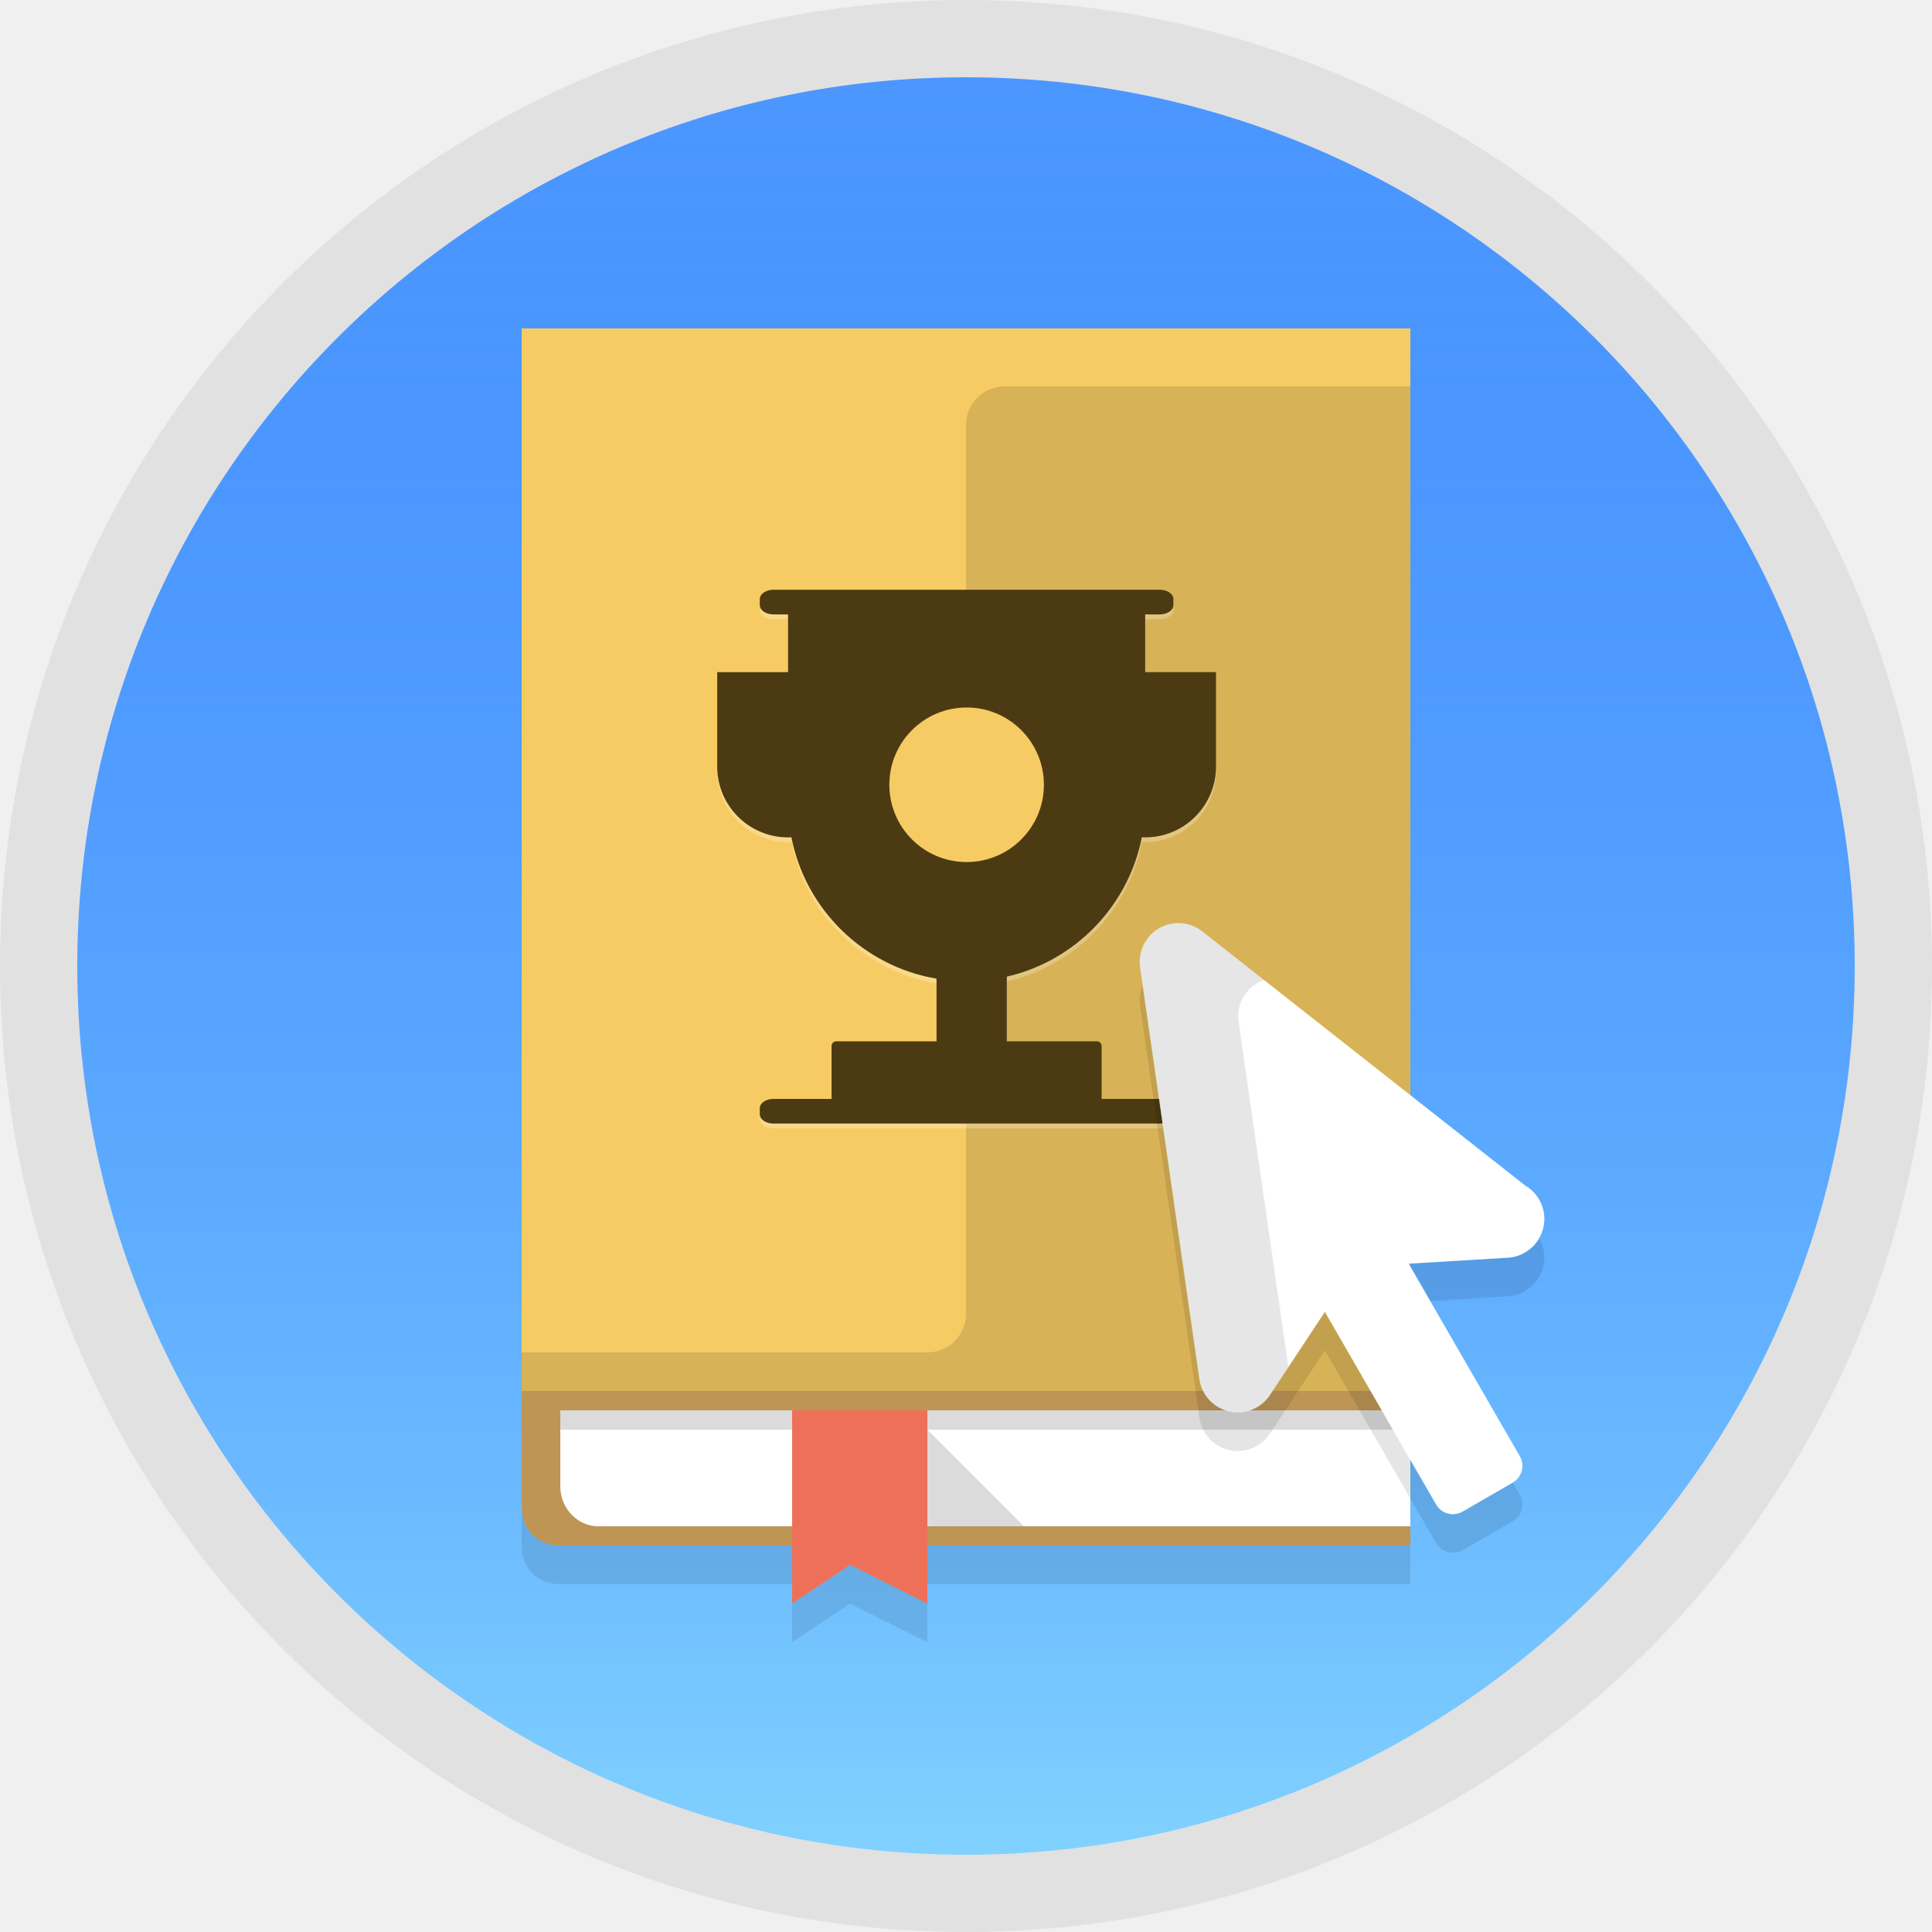
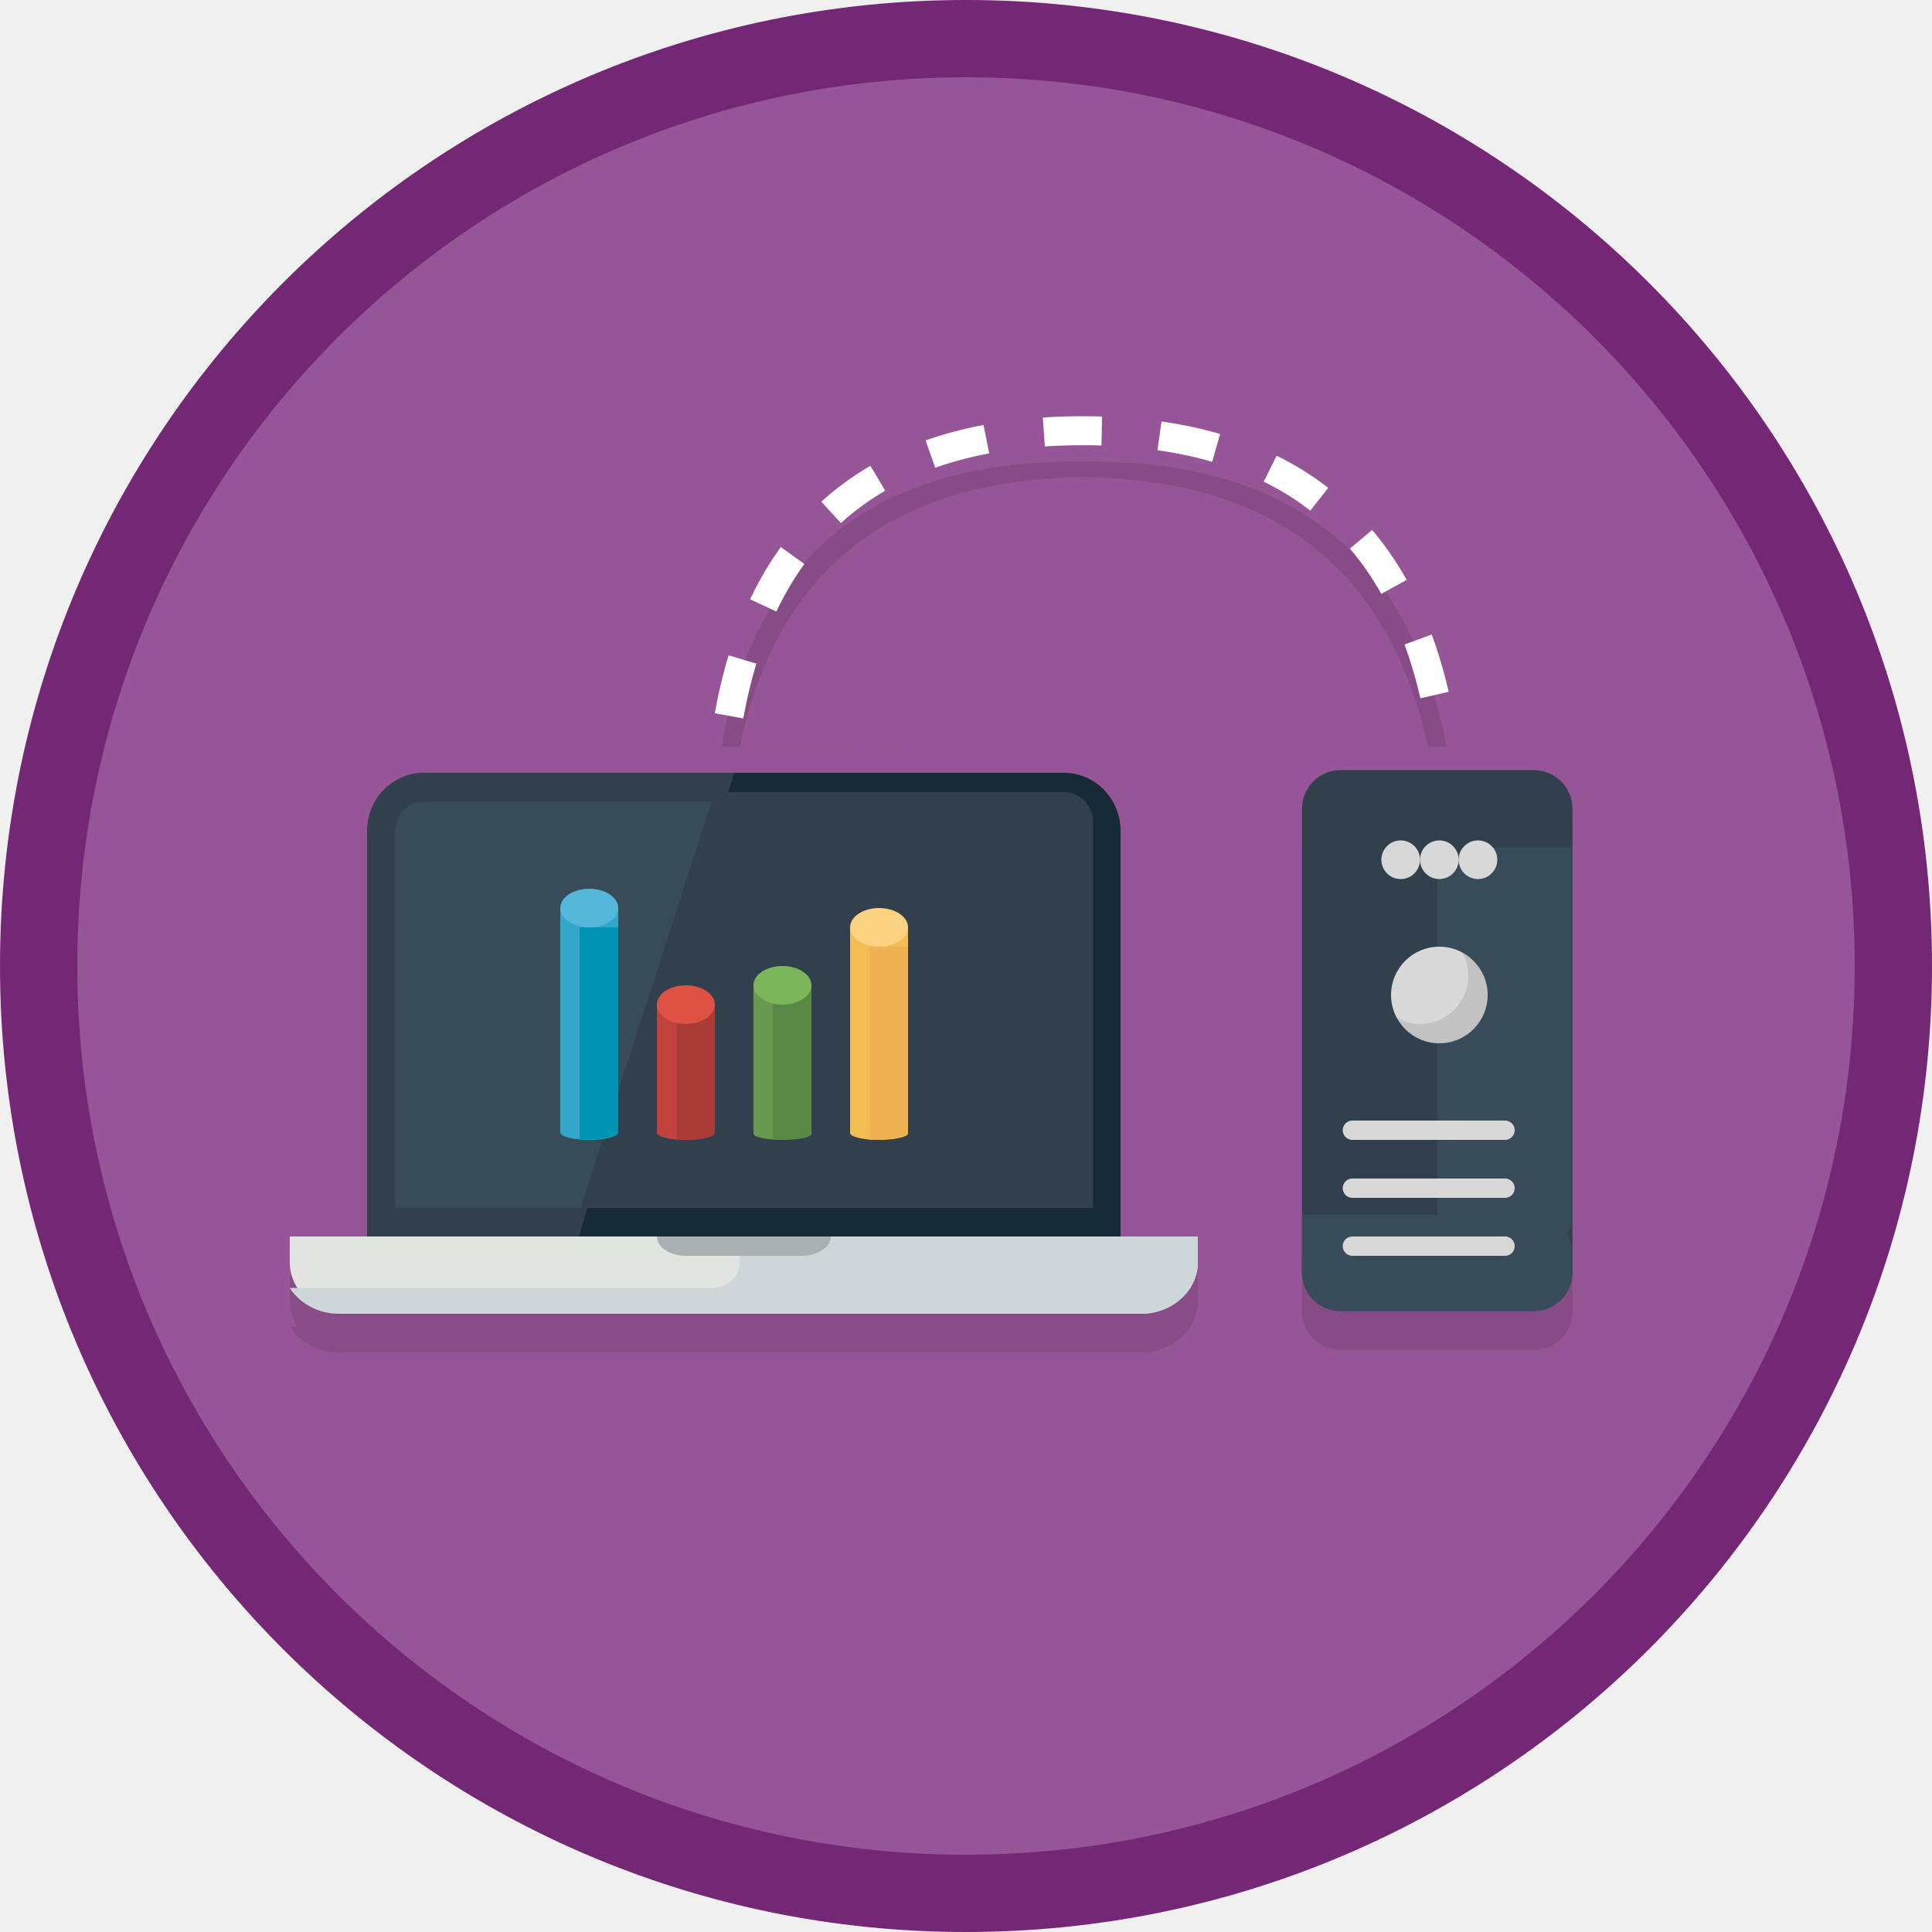
<svg xmlns="http://www.w3.org/2000/svg" xmlns:xlink="http://www.w3.org/1999/xlink" width="100px" height="100px" viewBox="0 0 100 100" version="1.1">
  <defs>
-     <linearGradient x1="50%" y1="100%" x2="50%" y2="3.061617e-15%" id="linearGradient-1">
-       <stop stop-color="#FFFFFF" stop-opacity="0.738" offset="0%" />
-       <stop stop-color="#000000" stop-opacity="0.151" offset="100%" />
-     </linearGradient>
-     <rect id="path-2" x="0" y="0" width="96" height="96" rx="48" />
-     <filter x="-8.3%" y="-5.9%" width="116.7%" height="111.8%" filterUnits="objectBoundingBox" id="filter-4">
+     <rect id="path-1" x="0" y="0" width="96" height="96" rx="48" />
+     <filter x="-28.6%" y="-14.3%" width="157.1%" height="128.6%" filterUnits="objectBoundingBox" id="filter-3">
+       <feOffset dx="0" dy="2" in="SourceAlpha" result="shadowOffsetOuter1" />
+       <feColorMatrix values="0 0 0 0 0   0 0 0 0 0   0 0 0 0 0  0 0 0 0.1 0" type="matrix" in="shadowOffsetOuter1" result="shadowMatrixOuter1" />
+       <feMerge>
+         <feMergeNode in="shadowMatrixOuter1" />
+         <feMergeNode in="SourceGraphic" />
+       </feMerge>
+     </filter>
+     <circle id="path-4" cx="7.5" cy="12.5" r="2.5" />
+     <filter x="-10.0%" y="-10.0%" width="120.0%" height="120.0%" filterUnits="objectBoundingBox" id="filter-5">
+       <feOffset dx="-1" dy="-1" in="SourceAlpha" result="shadowOffsetInner1" />
+       <feComposite in="shadowOffsetInner1" in2="SourceAlpha" operator="arithmetic" k2="-1" k3="1" result="shadowInnerInner1" />
+       <feColorMatrix values="0 0 0 0 0   0 0 0 0 0   0 0 0 0 0  0 0 0 0.1 0" type="matrix" in="shadowInnerInner1" />
+     </filter>
+     <filter x="-8.5%" y="-14.3%" width="117.0%" height="128.6%" filterUnits="objectBoundingBox" id="filter-6">
      <feOffset dx="0" dy="2" in="SourceAlpha" result="shadowOffsetOuter1" />
      <feColorMatrix values="0 0 0 0 0   0 0 0 0 0   0 0 0 0 0  0 0 0 0.096 0" type="matrix" in="shadowOffsetOuter1" result="shadowMatrixOuter1" />
      <feMerge>
        <feMergeNode in="shadowMatrixOuter1" />
        <feMergeNode in="SourceGraphic" />
      </feMerge>
    </filter>
-     <path d="M3.789,1.332 L3.034,1.332 C2.643,1.332 2.326,1.116 2.326,0.849 L2.326,0.816 L2.326,0.539 C2.326,0.272 2.643,0.056 3.034,0.056 L22.511,0.056 L23.03,0.056 C23.42,0.056 23.736,0.272 23.736,0.539 L23.736,0.849 C23.736,1.116 23.42,1.332 23.03,1.332 L22.275,1.332 L22.275,4.319 L25.941,4.319 L25.941,9.208 C25.941,11.232 24.3,12.873 22.275,12.873 C22.217,12.873 22.158,12.872 22.101,12.869 C21.398,16.438 18.641,19.269 15.113,20.081 L15.113,23.428 L19.776,23.428 C19.911,23.428 20.022,23.538 20.022,23.675 L20.022,26.409 L22.511,26.409 L23.03,26.409 C23.42,26.409 23.736,26.626 23.736,26.893 L23.736,27.202 C23.736,27.47 23.42,27.686 23.03,27.686 L3.034,27.686 C2.643,27.686 2.326,27.47 2.326,27.202 L2.326,27.17 L2.326,26.893 C2.326,26.626 2.643,26.409 3.034,26.409 L6.041,26.409 L6.041,23.675 C6.041,23.538 6.152,23.428 6.288,23.428 L11.474,23.428 L11.474,20.185 C7.696,19.544 4.7,16.613 3.963,12.869 C3.905,12.872 3.847,12.873 3.789,12.873 C1.764,12.873 0.122,11.232 0.122,9.208 L0.122,4.319 L3.789,4.319 L3.789,1.332 Z" id="path-5" />
-     <filter x="-0.5%" y="-0.5%" width="101.0%" height="101.8%" filterUnits="objectBoundingBox" id="filter-6">
-       <feOffset dx="0" dy="0.25" in="SourceAlpha" result="shadowOffsetOuter1" />
-       <feColorMatrix values="0 0 0 0 1   0 0 0 0 1   0 0 0 0 1  0 0 0 0.249 0" type="matrix" in="shadowOffsetOuter1" />
-     </filter>
-     <filter x="-13.3%" y="-11.1%" width="126.7%" height="122.2%" filterUnits="objectBoundingBox" id="filter-7">
-       <feOffset dx="0" dy="2" in="SourceAlpha" result="shadowOffsetOuter1" />
-       <feColorMatrix values="0 0 0 0 0   0 0 0 0 0   0 0 0 0 0  0 0 0 0.103 0" type="matrix" in="shadowOffsetOuter1" result="shadowMatrixOuter1" />
-       <feMerge>
-         <feMergeNode in="shadowMatrixOuter1" />
-         <feMergeNode in="SourceGraphic" />
-       </feMerge>
-     </filter>
-     <path d="M24.748,24.446 L16.847,4.693 C16.544,3.934 15.807,3.436 14.99,3.436 C14.173,3.436 13.436,3.934 13.133,4.693 L5.133,24.693 C4.825,25.464 5.025,26.345 5.635,26.908 C6.248,27.471 7.141,27.595 7.884,27.225 L14.99,23.672 L22.095,27.225 C22.38,27.367 22.685,27.436 22.99,27.436 C22.997,27.435 23.004,27.435 23.009,27.436 C24.115,27.436 25.009,26.54 25.009,25.436 C25.009,25.076 24.915,24.738 24.748,24.446" id="path-8" />
-     <filter x="-12.5%" y="-10.4%" width="125.0%" height="120.8%" filterUnits="objectBoundingBox" id="filter-9">
-       <feOffset dx="3" dy="5" in="SourceAlpha" result="shadowOffsetInner1" />
-       <feComposite in="shadowOffsetInner1" in2="SourceAlpha" operator="arithmetic" k2="-1" k3="1" result="shadowInnerInner1" />
-       <feColorMatrix values="0 0 0 0 0   0 0 0 0 0   0 0 0 0 0  0 0 0 0.098 0" type="matrix" in="shadowInnerInner1" />
+     <path d="M35.736,35.051 C37.507,25.213 43.616,20.294 54.061,20.294 C64.506,20.294 70.653,25.252 72.5,35.168" id="path-7" />
+     <filter x="-5.1%" y="-11.8%" width="110.2%" height="137.8%" filterUnits="objectBoundingBox" id="filter-8">
+       <feMorphology radius="0.75" operator="dilate" in="SourceAlpha" result="shadowSpreadOuter1" />
+       <feOffset dx="0" dy="2" in="shadowSpreadOuter1" result="shadowOffsetOuter1" />
+       <feMorphology radius="1" operator="erode" in="SourceAlpha" result="shadowInner" />
+       <feOffset dx="0" dy="2" in="shadowInner" result="shadowInner" />
+       <feComposite in="shadowOffsetOuter1" in2="shadowInner" operator="out" result="shadowOffsetOuter1" />
+       <feColorMatrix values="0 0 0 0 0   0 0 0 0 0   0 0 0 0 0  0 0 0 0.1 0" type="matrix" in="shadowOffsetOuter1" />
    </filter>
  </defs>
  <g id="Badges" stroke="none" stroke-width="1" fill="none" fill-rule="evenodd">
-     <g id="Special-Badges" transform="translate(-50, -860)">
-       <g id="Special-Badges/generic-badge" transform="translate(50, 860)">
+     <g id="Work-with-data-in-a-canvas-app-in-PowerApps" transform="translate(-50, -460)">
+       <g id="Work-with-data-in-a-canvas-app-in-PowerApps/work-with-external-data-add-a-data-source-how-do-i-show-data-in-a-canvas-app-in-powerapps" transform="translate(50, 460)">
        <g id="Mask" transform="translate(2, 2)">
-           <mask id="mask-3" fill="white">
-             <use xlink:href="#path-2" />
+           <mask id="mask-2" fill="white">
+             <use xlink:href="#path-1" />
          </mask>
-           <g id="BG">
-             <use fill="#55A2FF" xlink:href="#path-2" />
-             <use fill-opacity="0.75" fill="url(#linearGradient-1)" style="mix-blend-mode: overlay;" xlink:href="#path-2" />
+           <use id="BG" fill="#965596" xlink:href="#path-1" />
+           <g id="Hard-Drive" mask="url(#mask-2)">
+             <g transform="translate(65, 37)">
+               <g id="Group" filter="url(#filter-3)" stroke="none" stroke-width="1" fill="none" fill-rule="evenodd" transform="translate(0.390062, 0.861351)">
+                 <rect id="Rectangle" fill="#30404D" fill-rule="nonzero" x="0" y="0" width="14" height="28" rx="2" />
+                 <path d="M7,4 L12,4 C13.105,4 14,4.895 14,6 L14,23 C14,24.105 13.105,25 12,25 L9,25 C7.895,25 7,24.105 7,23 L7,4 Z" id="Rectangle" fill="#384B58" fill-rule="nonzero" transform="translate(10.5, 14.5) scale(-1, 1) translate(-10.5, -14.5) " />
+                 <path d="M2,23 L14,23 L14,26 C14,27.105 13.105,28 12,28 L2,28 C0.895,28 1.3527075e-16,27.105 0,26 L0,25 C-1.3527075e-16,23.895 0.895,23 2,23 Z" id="Rectangle" fill="#384B58" fill-rule="nonzero" transform="translate(7, 25.5) scale(-1, 1) translate(-7, -25.5) " />
+               </g>
+               <g id="Oval" stroke="none" fill="none" fill-rule="nonzero">
+                 <use fill="#D8D8D8" xlink:href="#path-4" />
+                 <use fill="black" fill-opacity="1" filter="url(#filter-5)" xlink:href="#path-4" />
+               </g>
+               <circle id="Oval" stroke="none" fill="#D8D8D8" fill-rule="nonzero" cx="5.5" cy="5.5" r="1" />
+               <circle id="Oval" stroke="none" fill="#D8D8D8" fill-rule="nonzero" cx="7.5" cy="5.5" r="1" />
+               <circle id="Oval" stroke="none" fill="#D8D8D8" fill-rule="nonzero" cx="9.5" cy="5.5" r="1" />
+               <path d="M3,19.5 L10.9,19.5" id="Path-115" stroke="#D8D8D8" stroke-width="1" fill="none" stroke-linecap="round" fill-rule="nonzero" />
+               <path d="M3,22.5 L10.9,22.5" id="Path-115" stroke="#D8D8D8" stroke-width="1" fill="none" stroke-linecap="round" fill-rule="nonzero" />
+               <path d="M3,25.5 L10.9,25.5" id="Path-115" stroke="#D8D8D8" stroke-width="1" fill="none" stroke-linecap="round" fill-rule="nonzero" />
+             </g>
          </g>
-           <g id="Book-1" filter="url(#filter-4)" mask="url(#mask-3)">
-             <g transform="translate(24, 14)" id="Book">
-               <g transform="translate(0.167481, 0.387536)">
-                 <path d="M0.833,55.612 L0.833,61.612 C0.84,62.807 1.671,63.615 2.833,63.612 L46.833,63.612 L46.833,55.612 L0.833,55.612 Z" id="Shape" fill="#BE9555" fill-rule="nonzero" />
-                 <path d="M2.833,56.612 L2.833,60.612 C2.867,61.718 3.753,62.615 4.788,62.612 L46.833,62.612 L46.833,56.612 L2.833,56.612 Z" id="Shape" fill="#FFFFFF" fill-rule="nonzero" />
-                 <polygon id="Shape" fill="#4F4D52" fill-rule="nonzero" opacity="0.2" points="2.833 56.612 2.833 57.612 46.833 57.612 46.833 56.612" />
-                 <polygon id="Shape" fill="#4F4D52" fill-rule="nonzero" opacity="0.2" points="20.833 56.612 26.833 62.612 20.833 62.612" />
-                 <polygon id="Shape" fill="#EF6F59" fill-rule="nonzero" points="21.833 66.612 17.833 64.612 14.833 66.612 14.833 56.612 21.833 56.612" />
-                 <polygon id="Shape" fill="#F7CB64" fill-rule="nonzero" points="46.833 55.612 0.833 55.612 0.833 0.612 46.833 0.612" />
-                 <path d="M23.833,51.612 C23.833,52.716 22.938,53.612 21.833,53.612 L0.833,53.612 L0.833,55.612 L46.833,55.612 L46.833,3.612 L25.833,3.612 C24.727,3.612 23.833,4.507 23.833,5.612 L23.833,51.612 Z" id="Fill-361" fill-opacity="0.127" fill="#000000" />
+           <g id="Laptop" mask="url(#mask-2)">
+             <g transform="translate(13, 38)">
+               <g id="Laptop" filter="url(#filter-6)">
+                 <path d="M0,24 L0,25.333 C0,26.8 1.322,28 2.938,28 L44.062,28 C45.678,28 47,26.8 47,25.333 L47,24 L0,24" id="Fill-1415" fill="#E1E4E1" />
+                 <path d="M7.923,0 C6.315,0 5,1.35 5,3 L5,24 L43,24 L43,3 C43,1.35 41.685,0 40.077,0 L7.923,0 Z M40.077,1.5 C40.882,1.5 41.538,2.173 41.538,3 L41.538,22.5 L6.462,22.5 L6.462,3 C6.462,2.173 7.117,1.5 7.923,1.5 L40.077,1.5 L40.077,1.5 Z" id="Fill-1416" fill="#182A37" />
+                 <path d="M7.5,1 L40.081,1 C40.908,1 41.581,1.705 41.581,2.571 C41.581,10.644 41.581,16.699 41.581,20.735 C41.581,21.239 41.581,21.83 41.581,22.511 L6,22.511 L6,2.571 C6,1.705 6.673,1 7.5,1 Z" id="Fill-1417" fill="#30404D" />
+                 <path d="M6.454,1 L22,1 L14.893,23 L5,23 L5,2.571 C5,1.705 5.652,1 6.454,1" id="Fill-1418" fill="#384B58" />
+                 <path d="M6.923,0 L23,0 L22.553,1.5 L6.923,1.5 C6.117,1.5 5.462,2.173 5.462,3 L5.462,22.5 L15.408,22.5 L14.962,24 L4,24 L4,3 C4,1.35 5.315,0 6.923,0" id="Fill-1419" fill="#30404D" />
+                 <path d="M21.811,26.667 L0,26.667 C0.515,27.459 1.461,28 2.549,28 L44.037,28 C45.666,28 47,26.8 47,25.333 L47,24 L23.293,24 L23.293,25.333 C23.293,26.07 22.63,26.667 21.811,26.667" id="Fill-1420" fill="#CDD6D8" />
+                 <path d="M20.5,25 L26.5,25 C27.328,25 28,24.552 28,24 L19,24 C19,24.552 19.671,25 20.5,25" id="Fill-1421" fill="#AAB0B1" />
+               </g>
+               <g id="Analytics" transform="translate(14, 6)">
+                 <path d="M10,5 L10,12.68 C10,12.857 10.671,13 11.5,13 C12.329,13 13,12.857 13,12.68 L13,5 L10,5 L12.558,11.504" id="Fill-878" fill="#69994E" />
+                 <path d="M5,6 L5,12.632 C5,12.835 5.672,13 6.5,13 C7.329,13 8,12.835 8,12.632 L8,6 L5,6" id="Fill-879" fill="#C2423D" />
+                 <path d="M0,1 L0,12.613 C0,12.827 0.672,13 1.5,13 C2.328,13 3,12.827 3,12.613 L3,1 L0,1" id="Fill-880" fill="#33A7CB" />
+                 <path d="M1,2 L1,13 C2.104,13 3,12.841 3,12.645 L3,2 L1,2" id="Fill-881" fill="#0095B2" />
+                 <path d="M6,13 C7.104,13 8,12.835 8,12.632 L8,6 L6,6 L6,13 Z" id="Fill-882" fill="#AB3B37" />
+                 <path d="M11,5 L11,13 C12.106,13 13,12.857 13,12.68 L13,5 L11,5" id="Fill-883" fill="#598844" />
+                 <path d="M13,5 C13,5.552 12.329,6 11.5,6 C10.671,6 10,5.552 10,5 C10,4.447 10.671,4 11.5,4 C12.329,4 13,4.447 13,5" id="Fill-884" fill="#7CB65A" />
+                 <path d="M8,6 C8,6.552 7.329,7 6.5,7 C5.672,7 5,6.552 5,6 C5,5.447 5.672,5 6.5,5 C7.329,5 8,5.447 8,6" id="Fill-885" fill="#DF5142" />
+                 <path d="M3,1 C3,1.552 2.328,2 1.5,2 C0.672,2 0,1.552 0,1 C0,0.448 0.672,0 1.5,0 C2.328,0 3,0.448 3,1" id="Fill-886" fill="#55B7D9" />
+                 <path d="M15,2 L15,12.645 C15,12.841 15.672,13 16.5,13 C17.328,13 18,12.841 18,12.645 L18,2 L15,2" id="Fill-880" fill="#F2BE53" />
+                 <path d="M16,3 L16,13 C17.104,13 18,12.855 18,12.677 L18,3 L16,3" id="Fill-881" fill="#EFB252" />
+                 <path d="M18,2 C18,2.552 17.328,3 16.5,3 C15.672,3 15,2.552 15,2 C15,1.448 15.672,1 16.5,1 C17.328,1 18,1.448 18,2" id="Fill-886" fill="#FAD281" />
              </g>
            </g>
          </g>
-           <g id="Trophey" mask="url(#mask-3)">
-             <g transform="translate(35, 28.46969)">
-               <g id="Combined-Shape" fill="none">
-                 <use fill="black" fill-opacity="1" filter="url(#filter-6)" xlink:href="#path-5" />
-                 <use fill="#4C3B12" fill-rule="evenodd" xlink:href="#path-5" />
-               </g>
-               <circle id="Oval" fill="#F7CB64" fill-rule="evenodd" cx="13.032" cy="10.15" r="4" />
-             </g>
-           </g>
-           <g id="Group-8" filter="url(#filter-7)" mask="url(#mask-3)">
-             <g transform="translate(49, 41)">
-               <rect id="Rectangle" fill="#FFFFFF" fill-rule="evenodd" transform="translate(20, 24.09644) rotate(-30) translate(-20, -24.09644) " x="17.5" y="12.096" width="5" height="24" rx="1" />
-               <g id="Fill-188" fill="none" transform="translate(15, 15.43619) rotate(-30) translate(-15, -15.43619) ">
-                 <use fill="#FFFFFF" fill-rule="evenodd" xlink:href="#path-8" />
-                 <use fill="black" fill-opacity="1" filter="url(#filter-9)" xlink:href="#path-8" />
-               </g>
-             </g>
+           <g id="Line" stroke-dasharray="3" fill-rule="nonzero" mask="url(#mask-2)">
+             <use fill="black" fill-opacity="1" filter="url(#filter-8)" xlink:href="#path-7" />
+             <use stroke="#FFFFFF" stroke-width="1.5" xlink:href="#path-7" />
          </g>
        </g>
-         <rect id="Azure-Border" stroke="#E1E1E1" stroke-width="4" x="2" y="2" width="96" height="96" rx="48" />
+         <g id="PowerApps-Border" stroke="#742774" stroke-width="4">
+           <rect id="Azure-Border" x="2" y="2" width="96" height="96" rx="48" />
+         </g>
      </g>
    </g>
  </g>
</svg>
